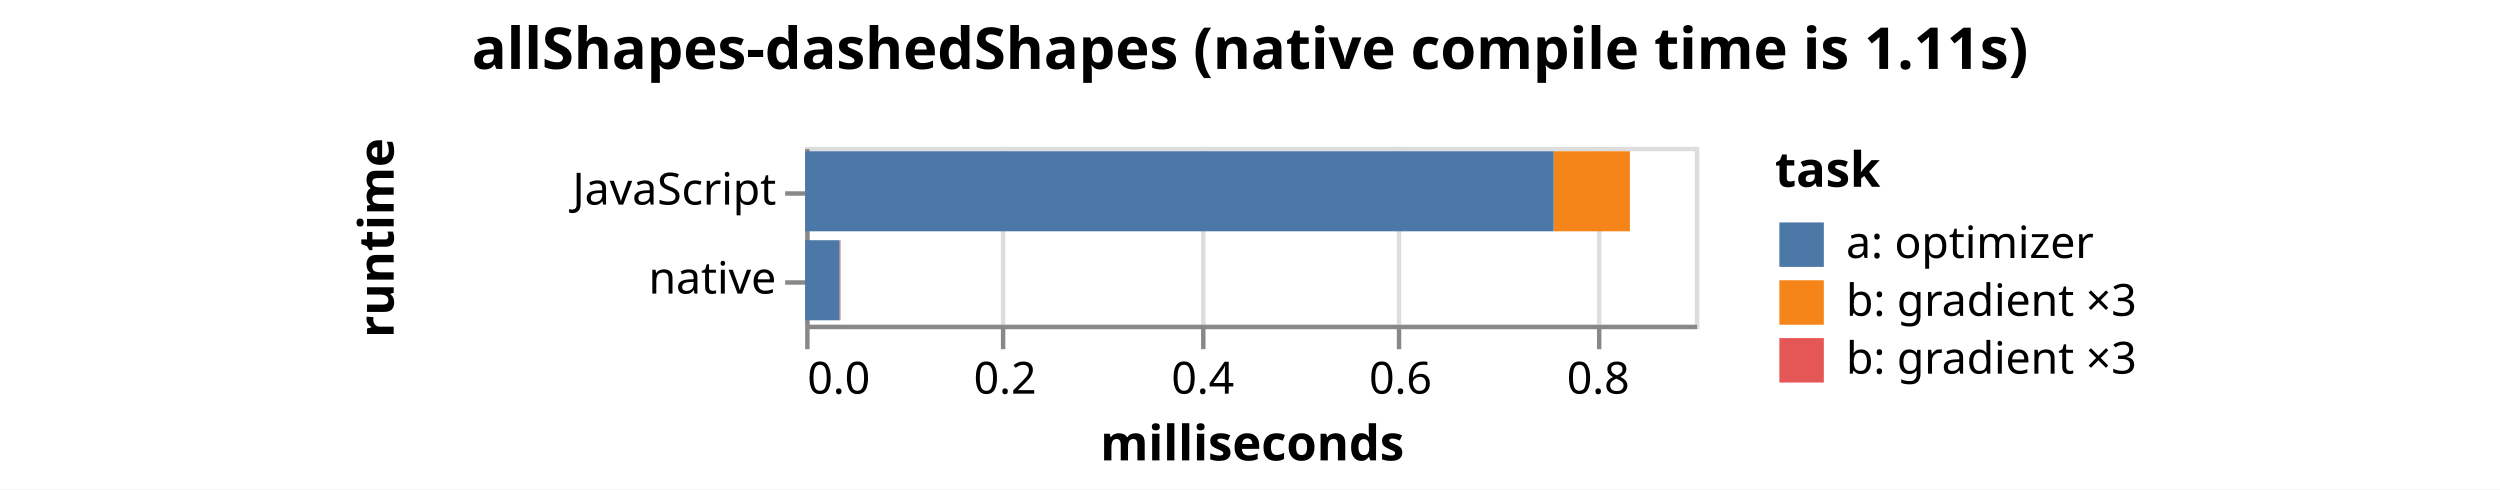
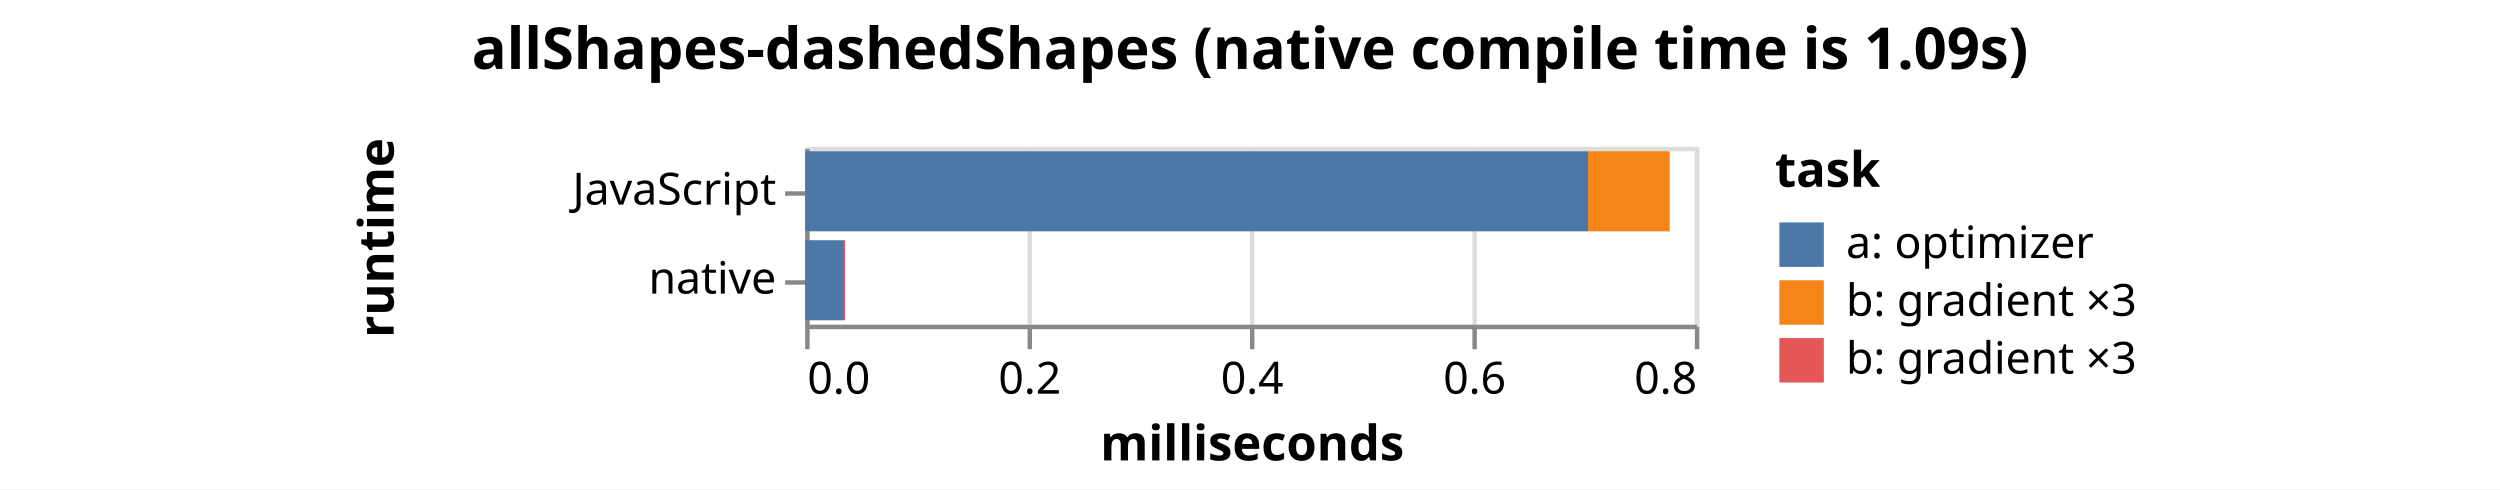
<svg xmlns="http://www.w3.org/2000/svg" version="1.1" class="marks" width="562" height="110" viewBox="0 0 562 110">
  <rect width="562" height="110" fill="white" />
  <g fill="none" stroke-miterlimit="10" transform="translate(181,33)">
    <g class="mark-group role-frame root" role="graphics-object" aria-roledescription="group mark container">
      <g transform="translate(0,0)">
        <path class="background" aria-hidden="true" d="M0.5,0.5h200v40h-200Z" stroke="#ddd" />
        <g>
          <g class="mark-group role-axis" aria-hidden="true">
            <g transform="translate(0.5,40.5)">
              <path class="background" aria-hidden="true" d="M0,0h0v0h0Z" pointer-events="none" />
              <g>
                <g class="mark-rule role-axis-grid" pointer-events="none">
                  <line transform="translate(0,0)" x2="0" y2="-40" stroke="#ddd" stroke-width="1" opacity="1" />
-                   <line transform="translate(44,0)" x2="0" y2="-40" stroke="#ddd" stroke-width="1" opacity="1" />
-                   <line transform="translate(89,0)" x2="0" y2="-40" stroke="#ddd" stroke-width="1" opacity="1" />
-                   <line transform="translate(133,0)" x2="0" y2="-40" stroke="#ddd" stroke-width="1" opacity="1" />
-                   <line transform="translate(178,0)" x2="0" y2="-40" stroke="#ddd" stroke-width="1" opacity="1" />
+                   <line transform="translate(50,0)" x2="0" y2="-40" stroke="#ddd" stroke-width="1" opacity="1" />
+                   <line transform="translate(100,0)" x2="0" y2="-40" stroke="#ddd" stroke-width="1" opacity="1" />
+                   <line transform="translate(150,0)" x2="0" y2="-40" stroke="#ddd" stroke-width="1" opacity="1" />
+                   <line transform="translate(200,0)" x2="0" y2="-40" stroke="#ddd" stroke-width="1" opacity="1" />
                </g>
              </g>
              <path class="foreground" aria-hidden="true" d="" pointer-events="none" display="none" />
            </g>
          </g>
-           <g class="mark-group role-axis" role="graphics-symbol" aria-roledescription="axis" aria-label="X-axis titled 'milliseconds' for a linear scale with values from 0.0 to 0.9">
+           <g class="mark-group role-axis" role="graphics-symbol" aria-roledescription="axis" aria-label="X-axis titled 'milliseconds' for a linear scale with values from 0.0 to 0.8">
            <g transform="translate(0.5,40.5)">
              <path class="background" aria-hidden="true" d="M0,0h0v0h0Z" pointer-events="none" />
              <g>
                <g class="mark-rule role-axis-tick" pointer-events="none">
                  <line transform="translate(0,0)" x2="0" y2="5" stroke="#888" stroke-width="1" opacity="1" />
-                   <line transform="translate(44,0)" x2="0" y2="5" stroke="#888" stroke-width="1" opacity="1" />
-                   <line transform="translate(89,0)" x2="0" y2="5" stroke="#888" stroke-width="1" opacity="1" />
-                   <line transform="translate(133,0)" x2="0" y2="5" stroke="#888" stroke-width="1" opacity="1" />
-                   <line transform="translate(178,0)" x2="0" y2="5" stroke="#888" stroke-width="1" opacity="1" />
+                   <line transform="translate(50,0)" x2="0" y2="5" stroke="#888" stroke-width="1" opacity="1" />
+                   <line transform="translate(100,0)" x2="0" y2="5" stroke="#888" stroke-width="1" opacity="1" />
+                   <line transform="translate(150,0)" x2="0" y2="5" stroke="#888" stroke-width="1" opacity="1" />
+                   <line transform="translate(200,0)" x2="0" y2="5" stroke="#888" stroke-width="1" opacity="1" />
                </g>
                <g class="mark-text role-axis-label" pointer-events="none">
                  <text text-anchor="start" transform="translate(0,15)" font-family="sans-serif" font-size="10px" fill="#000" opacity="1">0.0</text>
-                   <text text-anchor="middle" transform="translate(44.44444,15)" font-family="sans-serif" font-size="10px" fill="#000" opacity="1">0.2</text>
-                   <text text-anchor="middle" transform="translate(88.88889,15)" font-family="sans-serif" font-size="10px" fill="#000" opacity="1">0.4</text>
-                   <text text-anchor="middle" transform="translate(133.3333,15)" font-family="sans-serif" font-size="10px" fill="#000" opacity="1">0.6</text>
-                   <text text-anchor="middle" transform="translate(177.7778,15)" font-family="sans-serif" font-size="10px" fill="#000" opacity="1">0.8</text>
+                   <text text-anchor="middle" transform="translate(50,15)" font-family="sans-serif" font-size="10px" fill="#000" opacity="1">0.2</text>
+                   <text text-anchor="middle" transform="translate(100,15)" font-family="sans-serif" font-size="10px" fill="#000" opacity="1">0.4</text>
+                   <text text-anchor="middle" transform="translate(150,15)" font-family="sans-serif" font-size="10px" fill="#000" opacity="1">0.6</text>
+                   <text text-anchor="end" transform="translate(200,15)" font-family="sans-serif" font-size="10px" fill="#000" opacity="1">0.8</text>
                </g>
                <g class="mark-rule role-axis-domain" pointer-events="none">
                  <line transform="translate(0,0)" x2="200" y2="0" stroke="#888" stroke-width="1" opacity="1" />
                </g>
                <g class="mark-text role-axis-title" pointer-events="none">
                  <text text-anchor="middle" transform="translate(100,30)" font-family="sans-serif" font-size="11px" font-weight="bold" fill="#000" opacity="1">milliseconds</text>
                </g>
              </g>
              <path class="foreground" aria-hidden="true" d="" pointer-events="none" display="none" />
            </g>
          </g>
          <g class="mark-group role-axis" role="graphics-symbol" aria-roledescription="axis" aria-label="Y-axis titled 'runtime' for a discrete scale with 2 values: JavaScript, native">
            <g transform="translate(0.5,0.5)">
              <path class="background" aria-hidden="true" d="M0,0h0v0h0Z" pointer-events="none" />
              <g>
                <g class="mark-rule role-axis-tick" pointer-events="none">
                  <line transform="translate(0,10)" x2="-5" y2="0" stroke="#888" stroke-width="1" opacity="1" />
                  <line transform="translate(0,30)" x2="-5" y2="0" stroke="#888" stroke-width="1" opacity="1" />
                </g>
                <g class="mark-text role-axis-label" pointer-events="none">
                  <text text-anchor="end" transform="translate(-7,12.5)" font-family="sans-serif" font-size="10px" fill="#000" opacity="1">JavaScript</text>
                  <text text-anchor="end" transform="translate(-7,32.5)" font-family="sans-serif" font-size="10px" fill="#000" opacity="1">native</text>
                </g>
                <g class="mark-rule role-axis-domain" pointer-events="none">
                  <line transform="translate(0,0)" x2="0" y2="40" stroke="#888" stroke-width="1" opacity="1" />
                </g>
                <g class="mark-text role-axis-title" pointer-events="none">
                  <text text-anchor="middle" transform="translate(-91,20) rotate(-90) translate(0,-2)" font-family="sans-serif" font-size="11px" font-weight="bold" fill="#000" opacity="1">runtime</text>
                </g>
              </g>
              <path class="foreground" aria-hidden="true" d="" pointer-events="none" display="none" />
            </g>
          </g>
          <g class="mark-rect role-mark marks" role="graphics-object" aria-roledescription="rect mark container">
-             <path aria-label="milliseconds: 0.077125; runtime: JavaScript; task: b: gradient  ×3" role="graphics-symbol" aria-roledescription="bar" d="M168.259,1h17.139v18h-17.139Z" fill="#f58518" />
-             <path aria-label="milliseconds: 0.757167; runtime: JavaScript; task: a: optimizer" role="graphics-symbol" aria-roledescription="bar" d="M0,1h168.259v18h-168.259Z" fill="#4c78a8" />
-             <path aria-label="milliseconds: 0.000958; runtime: native; task: b: gradient ×3" role="graphics-symbol" aria-roledescription="bar" d="M7.722,21h0.213v18h-0.213Z" fill="#e45756" />
-             <path aria-label="milliseconds: 0.03475; runtime: native; task: a: optimizer" role="graphics-symbol" aria-roledescription="bar" d="M0,21h7.722v18h-7.722Z" fill="#4c78a8" />
+             <path aria-label="milliseconds: 0.073417; runtime: JavaScript; task: b: gradient  ×3" role="graphics-symbol" aria-roledescription="bar" d="M175.99,1h18.354v18h-18.354Z" fill="#f58518" />
+             <path aria-label="milliseconds: 0.703958; runtime: JavaScript; task: a: optimizer" role="graphics-symbol" aria-roledescription="bar" d="M0,1h175.99v18h-175.99Z" fill="#4c78a8" />
+             <path aria-label="milliseconds: 0.000916; runtime: native; task: b: gradient ×3" role="graphics-symbol" aria-roledescription="bar" d="M8.729,21h0.229v18h-0.229Z" fill="#e45756" />
+             <path aria-label="milliseconds: 0.034917; runtime: native; task: a: optimizer" role="graphics-symbol" aria-roledescription="bar" d="M0,21h8.729v18h-8.729Z" fill="#4c78a8" />
          </g>
          <g class="mark-group role-legend" role="graphics-symbol" aria-roledescription="legend" aria-label="Symbol legend titled 'task' for fill color with 3 values: a: optimizer, b: gradient  ×3, b: gradient ×3">
            <g transform="translate(218,0)">
              <path class="background" aria-hidden="true" d="M0,0h136v53h-136Z" pointer-events="none" />
              <g>
                <g class="mark-group role-legend-entry">
                  <g transform="translate(0,16)">
                    <path class="background" aria-hidden="true" d="M0,0h0v0h0Z" pointer-events="none" />
                    <g>
                      <g class="mark-group role-scope" role="graphics-object" aria-roledescription="group mark container">
                        <g transform="translate(0,0)">
                          <path class="background" aria-hidden="true" d="M0,0h136v11h-136Z" pointer-events="none" opacity="1" />
                          <g>
                            <g class="mark-symbol role-legend-symbol" pointer-events="none">
                              <path transform="translate(6,6)" d="M-5,-5h10v10h-10Z" fill="#4c78a8" stroke-width="1.5" opacity="1" />
                            </g>
                            <g class="mark-text role-legend-label" pointer-events="none">
                              <text text-anchor="start" transform="translate(16,9)" font-family="sans-serif" font-size="10px" fill="#000" opacity="1">a: optimizer</text>
                            </g>
                          </g>
                          <path class="foreground" aria-hidden="true" d="" pointer-events="none" display="none" />
                        </g>
                        <g transform="translate(0,13)">
                          <path class="background" aria-hidden="true" d="M0,0h136v11h-136Z" pointer-events="none" opacity="1" />
                          <g>
                            <g class="mark-symbol role-legend-symbol" pointer-events="none">
                              <path transform="translate(6,6)" d="M-5,-5h10v10h-10Z" fill="#f58518" stroke-width="1.5" opacity="1" />
                            </g>
                            <g class="mark-text role-legend-label" pointer-events="none">
                              <text text-anchor="start" transform="translate(16,9)" font-family="sans-serif" font-size="10px" fill="#000" opacity="1">b: gradient  ×3</text>
                            </g>
                          </g>
                          <path class="foreground" aria-hidden="true" d="" pointer-events="none" display="none" />
                        </g>
                        <g transform="translate(0,26)">
                          <path class="background" aria-hidden="true" d="M0,0h136v11h-136Z" pointer-events="none" opacity="1" />
                          <g>
                            <g class="mark-symbol role-legend-symbol" pointer-events="none">
                              <path transform="translate(6,6)" d="M-5,-5h10v10h-10Z" fill="#e45756" stroke-width="1.5" opacity="1" />
                            </g>
                            <g class="mark-text role-legend-label" pointer-events="none">
                              <text text-anchor="start" transform="translate(16,9)" font-family="sans-serif" font-size="10px" fill="#000" opacity="1">b: gradient ×3</text>
                            </g>
                          </g>
                          <path class="foreground" aria-hidden="true" d="" pointer-events="none" display="none" />
                        </g>
                      </g>
                    </g>
                    <path class="foreground" aria-hidden="true" d="" pointer-events="none" display="none" />
                  </g>
                </g>
                <g class="mark-text role-legend-title" pointer-events="none">
                  <text text-anchor="start" transform="translate(0,9)" font-family="sans-serif" font-size="11px" font-weight="bold" fill="#000" opacity="1">task</text>
                </g>
              </g>
              <path class="foreground" aria-hidden="true" d="" pointer-events="none" display="none" />
            </g>
          </g>
          <g class="mark-group role-title">
            <g transform="translate(100,-27.5)">
              <path class="background" aria-hidden="true" d="M0,0h0v0h0Z" pointer-events="none" />
              <g>
-                 <g class="mark-text role-title-text" role="graphics-symbol" aria-roledescription="title" aria-label="Title text 'allShapes-dashedShapes (native compile time is 1.11s)'" pointer-events="none">
-                   <text text-anchor="middle" transform="translate(0,10)" font-family="sans-serif" font-size="13px" font-weight="bold" fill="#000" opacity="1">allShapes-dashedShapes (native compile time is 1.11s)</text>
+                 <g class="mark-text role-title-text" role="graphics-symbol" aria-roledescription="title" aria-label="Title text 'allShapes-dashedShapes (native compile time is 1.09s)'" pointer-events="none">
+                   <text text-anchor="middle" transform="translate(0,10)" font-family="sans-serif" font-size="13px" font-weight="bold" fill="#000" opacity="1">allShapes-dashedShapes (native compile time is 1.09s)</text>
                </g>
              </g>
              <path class="foreground" aria-hidden="true" d="" pointer-events="none" display="none" />
            </g>
          </g>
        </g>
        <path class="foreground" aria-hidden="true" d="" display="none" />
      </g>
    </g>
  </g>
</svg>
